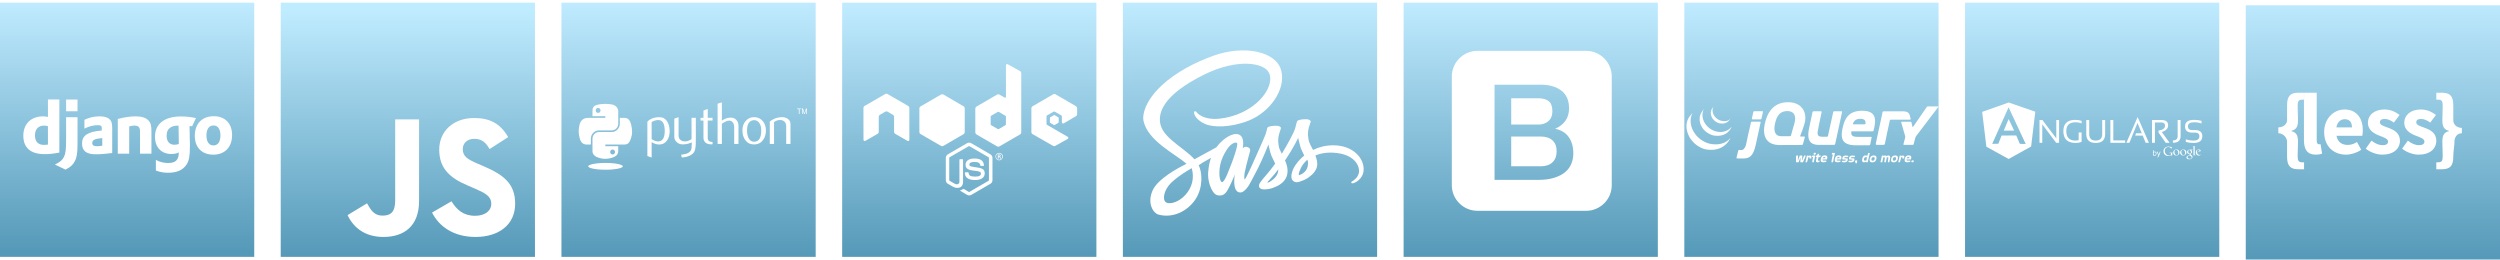
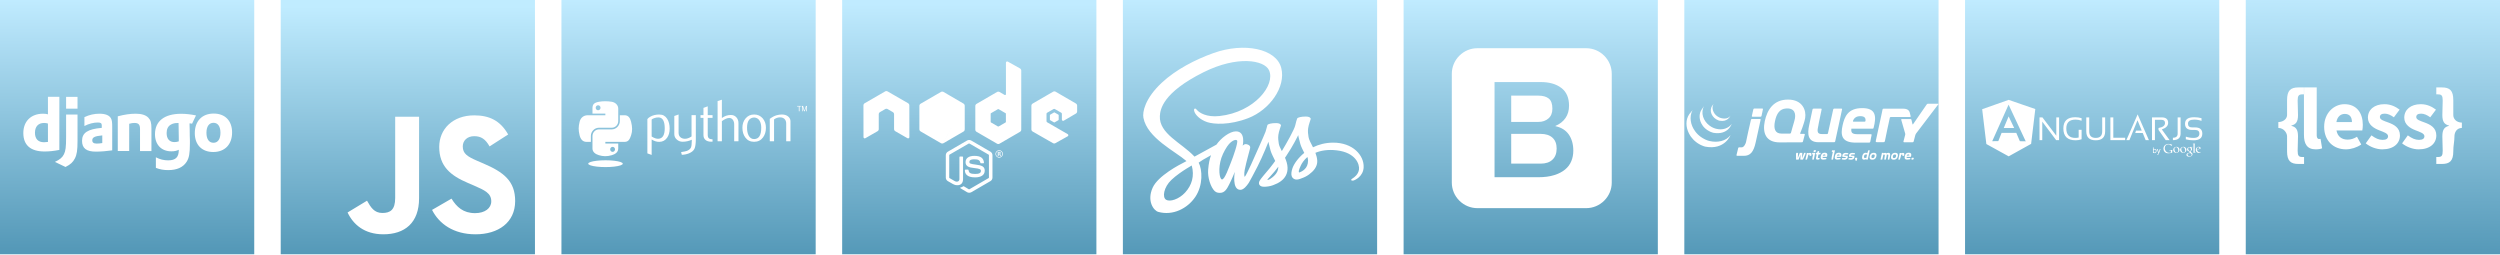
- <svg xmlns="http://www.w3.org/2000/svg" width="944px" height="98px" viewBox="0 0 944 98" version="1.1">
+ <svg xmlns="http://www.w3.org/2000/svg" width="944px" height="96px" viewBox="0 0 944 96" version="1.1">
  <defs>
    <linearGradient x1="50%" y1="2.551%" x2="50%" y2="100%" id="linearGradient-1">
      <stop stop-color="#C0ECFF" offset="0%" />
      <stop stop-color="#5599B8" offset="100%" />
    </linearGradient>
    <linearGradient x1="50%" y1="0%" x2="50%" y2="97.959%" id="linearGradient-2">
      <stop stop-color="#C0EBFF" offset="0%" />
      <stop stop-color="#5599B8" offset="100%" />
    </linearGradient>
    <linearGradient x1="50%" y1="0%" x2="50%" y2="100%" id="linearGradient-3">
      <stop stop-color="#C0EBFF" offset="0%" />
      <stop stop-color="#5599B8" offset="100%" />
    </linearGradient>
    <linearGradient x1="50%" y1="0%" x2="50%" y2="100%" id="linearGradient-4">
      <stop stop-color="#C0EBFF" offset="1.531%" />
      <stop stop-color="#5599B8" offset="100%" />
    </linearGradient>
    <linearGradient x1="50%" y1="-3.127%" x2="50%" y2="100%" id="linearGradient-5">
      <stop stop-color="#C0EBFF" offset="0%" />
      <stop stop-color="#5599B8" offset="100%" />
    </linearGradient>
  </defs>
  <g id="Page-1" stroke="none" stroke-width="1" fill="none" fill-rule="evenodd">
-     <g id="Subtract">
+     <g id="Subtract" transform="translate(0, -1)">
      <g id="javascript" transform="translate(106, 1)" fill="url(#linearGradient-1)">
        <path d="M0,0 L96,0 L96,96 L0,96 L0,0 Z M25.242,80.225 L32.588,75.779 C34.006,78.292 35.295,80.418 38.388,80.418 C41.352,80.418 43.221,79.258 43.221,74.748 L43.221,44.073 L52.243,44.073 L52.243,74.875 C52.243,84.219 46.765,88.472 38.774,88.472 C31.557,88.472 27.368,84.734 25.242,80.224 L25.242,80.225 Z M57.143,79.258 L64.489,75.005 C66.422,78.163 68.935,80.482 73.382,80.482 C77.12,80.482 79.503,78.613 79.503,76.036 C79.503,72.943 77.055,71.847 72.93,70.043 L70.676,69.076 C64.167,66.306 59.849,62.826 59.849,55.479 C59.849,48.713 65.004,43.557 73.06,43.557 C78.795,43.557 82.919,45.555 85.883,50.775 L78.859,55.286 C77.312,52.515 75.637,51.42 73.06,51.42 C70.418,51.42 68.742,53.095 68.742,55.286 C68.742,57.992 70.418,59.088 74.284,60.764 L76.539,61.73 C84.208,65.017 88.525,68.368 88.525,75.907 C88.525,84.027 82.146,88.473 73.575,88.473 C65.198,88.473 59.785,84.478 57.143,79.258 L57.143,79.258 Z" id="Shape" />
      </g>
      <g id="django" transform="translate(0, 1)" fill="url(#linearGradient-2)">
        <path d="M0,0 L96,0 L96,96 L0,96 L0,0 Z M18.102,36.556 L22.413,36.556 L22.413,56.609 C20.201,57.031 18.578,57.199 16.814,57.199 C11.551,57.199 8.808,54.809 8.808,50.223 C8.808,45.806 11.719,42.937 16.226,42.937 C16.926,42.937 17.458,42.993 18.102,43.162 L18.102,36.556 L18.102,36.556 Z M18.102,46.65 C17.598,46.481 17.178,46.425 16.646,46.425 C14.463,46.425 13.203,47.775 13.203,50.138 C13.203,52.445 14.407,53.711 16.618,53.711 C17.094,53.711 17.486,53.683 18.102,53.599 L18.102,46.65 Z M29.271,43.246 L29.271,53.289 C29.271,56.749 29.019,58.409 28.263,59.844 C27.563,61.222 26.64,62.094 24.736,63.051 L20.733,61.138 C22.636,60.237 23.56,59.45 24.148,58.24 C24.764,57.002 24.96,55.567 24.96,51.798 L24.96,43.246 L29.271,43.246 Z M24.96,36.579 L29.271,36.579 L29.271,41.024 L24.96,41.024 L24.96,36.579 L24.96,36.579 Z M31.875,44.231 C33.779,43.33 35.598,42.937 37.586,42.937 C39.798,42.937 41.253,43.527 41.897,44.681 C42.261,45.328 42.373,46.171 42.373,47.972 L42.373,56.777 C40.441,57.059 38.006,57.256 36.214,57.256 C32.603,57.256 30.979,55.989 30.979,53.177 C30.979,50.138 33.135,48.732 38.426,48.281 L38.426,47.325 C38.426,46.537 38.034,46.256 36.942,46.256 C35.346,46.256 33.555,46.706 31.875,47.578 L31.875,44.231 L31.875,44.231 Z M38.622,51.123 C35.766,51.404 34.842,51.854 34.842,52.98 C34.842,53.823 35.374,54.217 36.55,54.217 C37.194,54.217 37.782,54.161 38.622,54.021 L38.622,51.123 Z M44.473,43.921 C47.02,43.246 49.12,42.937 51.247,42.937 C53.459,42.937 55.054,43.443 56.006,44.428 C56.902,45.356 57.182,46.368 57.182,48.535 L57.182,57.031 L52.871,57.031 L52.871,48.703 C52.871,47.044 52.311,46.425 50.772,46.425 C50.184,46.425 49.652,46.481 48.784,46.734 L48.784,57.03 L44.473,57.03 L44.473,43.921 L44.473,43.921 Z M58.858,59.394 C60.37,60.181 61.881,60.547 63.477,60.547 C66.304,60.547 67.508,59.394 67.508,56.637 L67.508,56.552 C66.668,56.974 65.828,57.143 64.709,57.143 C60.929,57.143 58.522,54.639 58.522,50.673 C58.522,45.75 62.077,42.965 68.376,42.965 C70.223,42.965 71.931,43.161 74.003,43.583 L72.526,46.708 C71.379,46.483 72.435,46.678 71.567,46.594 L71.567,47.044 L71.623,48.872 L71.651,51.235 C71.679,51.826 71.679,52.417 71.707,53.007 L71.707,54.189 C71.707,57.903 71.399,59.647 70.475,61.081 C69.131,63.191 66.808,64.232 63.505,64.232 C61.825,64.232 60.37,63.979 58.858,63.388 L58.858,59.394 L58.858,59.394 Z M67.424,46.453 L67.284,46.453 L66.976,46.453 C66.137,46.425 65.157,46.65 64.485,47.072 C63.449,47.663 62.917,48.731 62.917,50.251 C62.917,52.417 63.981,53.655 65.885,53.655 C66.472,53.655 66.948,53.542 67.508,53.373 L67.508,53.064 L67.508,51.883 C67.508,51.376 67.48,50.813 67.48,50.223 L67.453,48.225 L67.424,46.791 L67.424,46.453 L67.424,46.453 Z M80.695,42.88 C85.006,42.88 87.638,45.609 87.638,50.026 C87.638,54.555 84.895,57.396 80.527,57.396 C76.216,57.396 73.557,54.667 73.557,50.279 C73.557,45.721 76.3,42.88 80.695,42.88 Z M80.611,53.908 C82.263,53.908 83.243,52.529 83.243,50.138 C83.243,47.775 82.291,46.368 80.639,46.368 C78.932,46.368 77.952,47.747 77.952,50.138 C77.952,52.529 78.932,53.908 80.611,53.908 L80.611,53.908 Z" id="Rectangle" />
      </g>
      <g id="python" transform="translate(212, 1)" fill="url(#linearGradient-3)">
        <path d="M0,0 L96,0 L96,96 L0,96 L0,0 Z M39.002,48.48 C39.002,45.791 38.248,44.411 36.741,44.336 C36.141,44.307 35.556,44.404 34.986,44.629 C34.531,44.794 34.225,44.958 34.064,45.124 L34.064,51.541 C35.028,52.157 35.885,52.443 36.631,52.398 C38.211,52.292 39.002,50.987 39.002,48.48 Z M40.862,48.592 C40.862,49.958 40.547,51.091 39.913,51.993 C39.207,53.013 38.229,53.539 36.978,53.567 C36.035,53.598 35.064,53.298 34.064,52.668 L34.064,58.5 L32.447,57.913 L32.447,44.967 C32.713,44.636 33.054,44.352 33.468,44.111 C34.43,43.54 35.6,43.247 36.976,43.232 L36.999,43.256 C38.257,43.24 39.227,43.765 39.908,44.83 C40.543,45.808 40.862,47.06 40.862,48.592 Z M50.744,52.419 C50.744,54.251 50.564,55.52 50.203,56.225 C49.84,56.931 49.15,57.494 48.131,57.913 C47.305,58.245 46.412,58.425 45.453,58.455 L45.186,57.419 C46.16,57.284 46.847,57.149 47.245,57.014 C48.029,56.744 48.567,56.33 48.862,55.776 C49.099,55.324 49.216,54.462 49.216,53.186 L49.216,52.758 C48.11,53.269 46.951,53.522 45.739,53.522 C44.943,53.522 44.241,53.269 43.636,52.758 C42.956,52.202 42.617,51.496 42.617,50.641 L42.617,43.796 L44.234,43.232 L44.234,50.123 C44.234,50.859 44.467,51.426 44.934,51.824 C45.401,52.221 46.006,52.412 46.748,52.398 C47.489,52.382 48.283,52.09 49.127,51.52 L49.127,43.481 L50.744,43.481 L50.744,52.419 Z M57.057,53.478 C56.864,53.494 56.687,53.501 56.524,53.501 C55.61,53.501 54.897,53.28 54.387,52.835 C53.879,52.391 53.625,51.777 53.625,50.994 L53.625,44.516 L52.517,44.516 L52.517,43.481 L53.625,43.481 L53.625,40.733 L55.24,40.148 L55.24,43.481 L57.057,43.481 L57.057,44.516 L55.24,44.516 L55.24,50.949 C55.24,51.566 55.403,52.004 55.728,52.259 C56.008,52.47 56.452,52.59 57.057,52.621 L57.057,53.478 Z M66.848,53.343 L65.231,53.343 L65.231,46.994 C65.231,46.348 65.082,45.791 64.787,45.327 C64.445,44.802 63.971,44.539 63.362,44.539 C62.621,44.539 61.694,44.937 60.581,45.732 L60.581,53.343 L58.964,53.343 L58.964,38.167 L60.581,37.648 L60.581,44.561 C61.615,43.796 62.743,43.412 63.969,43.412 C64.826,43.412 65.519,43.706 66.05,44.291 C66.582,44.875 66.848,45.604 66.848,46.475 L66.848,53.343 Z M75.443,48.221 C75.443,47.188 75.25,46.335 74.866,45.66 C74.409,44.838 73.7,44.404 72.741,44.359 C70.968,44.463 70.084,45.755 70.084,48.232 C70.084,49.367 70.268,50.316 70.639,51.077 C71.113,52.047 71.825,52.526 72.773,52.509 C74.553,52.495 75.443,51.066 75.443,48.221 Z M77.214,48.232 C77.214,49.702 76.844,50.926 76.106,51.903 C75.294,52.997 74.172,53.546 72.741,53.546 C71.322,53.546 70.216,52.997 69.419,51.903 C68.695,50.926 68.334,49.702 68.334,48.232 C68.334,46.85 68.725,45.687 69.507,44.74 C70.333,43.736 71.42,43.232 72.762,43.232 C74.105,43.232 75.199,43.736 76.041,44.74 C76.823,45.687 77.214,46.85 77.214,48.232 Z M86.484,53.343 L84.867,53.343 L84.867,46.634 C84.867,45.898 84.65,45.324 84.215,44.91 C83.779,44.498 83.199,44.298 82.475,44.314 C81.708,44.328 80.977,44.584 80.283,45.079 L80.283,53.343 L78.666,53.343 L78.666,44.875 C79.597,44.186 80.453,43.736 81.235,43.526 C81.973,43.33 82.624,43.232 83.185,43.232 C83.569,43.232 83.93,43.27 84.269,43.346 C84.905,43.495 85.421,43.772 85.819,44.179 C86.263,44.629 86.484,45.169 86.484,45.8 L86.484,53.343 Z M16.476,38.227 C15.644,38.231 14.849,38.303 14.15,38.429 C12.091,38.799 11.717,39.574 11.717,41.003 L11.717,42.889 L16.584,42.889 L16.584,43.518 L11.717,43.518 L9.89,43.518 C8.476,43.518 7.237,44.383 6.85,46.028 C6.403,47.914 6.383,49.09 6.85,51.059 C7.196,52.525 8.022,53.569 9.437,53.569 L11.11,53.569 L11.11,51.307 C11.11,49.673 12.5,48.232 14.15,48.232 L19.011,48.232 C20.364,48.232 21.445,47.099 21.445,45.716 L21.445,41.003 C21.445,39.661 20.332,38.653 19.011,38.429 C18.175,38.288 17.308,38.223 16.476,38.227 Z M13.844,39.745 C14.347,39.745 14.757,40.169 14.757,40.691 C14.757,41.211 14.347,41.631 13.844,41.631 C13.339,41.631 12.931,41.211 12.931,40.691 C12.931,40.169 13.339,39.745 13.844,39.745 Z M22.052,43.518 L22.052,45.716 C22.052,47.421 20.631,48.855 19.011,48.855 L14.15,48.855 C12.819,48.855 11.717,50.014 11.717,51.371 L11.717,56.084 C11.717,57.426 12.864,58.215 14.15,58.6 C15.691,59.061 17.168,59.144 19.011,58.6 C20.237,58.239 21.445,57.513 21.445,56.084 L21.445,54.198 L16.584,54.198 L16.584,53.569 L21.445,53.569 L23.878,53.569 C25.293,53.569 25.82,52.565 26.312,51.059 C26.82,49.508 26.798,48.017 26.312,46.028 C25.962,44.596 25.294,43.518 23.878,43.518 L22.052,43.518 Z M19.318,55.456 C19.822,55.456 20.231,55.876 20.231,56.396 C20.231,56.918 19.822,57.342 19.318,57.342 C18.815,57.342 18.404,56.918 18.404,56.396 C18.404,55.876 18.815,55.456 19.318,55.456 Z M89.633,42.014 L89.917,42.014 L89.917,40.206 L90.589,40.206 L90.589,39.99 L88.962,39.99 L88.962,40.206 L89.633,40.206 L89.633,42.014 Z M90.84,42.014 L91.082,42.014 L91.082,40.362 L91.608,42.014 L91.878,42.014 L92.425,40.368 L92.425,42.014 L92.69,42.014 L92.69,39.99 L92.34,39.99 L91.741,41.724 L91.231,39.99 L90.84,39.99 L90.84,42.014 Z M23.161,61.804 C23.161,62.264 21.918,62.689 19.9,62.918 C17.882,63.148 15.396,63.148 13.378,62.918 C11.36,62.689 10.117,62.264 10.117,61.804 C10.117,61.345 11.36,60.92 13.378,60.69 C15.396,60.461 17.882,60.461 19.9,60.69 C21.918,60.92 23.161,61.345 23.161,61.804 L23.161,61.804 Z" id="Rectangle" />
      </g>
      <g id="node.js" transform="translate(318, 1)" fill="url(#linearGradient-4)">
        <path d="M0,0 L96,0 L96,96 L0,96 L0,0 Z M60.693,58.121 C60.693,58.89 60.055,59.531 59.289,59.531 C58.523,59.531 57.884,58.908 57.884,58.121 C57.884,57.316 58.541,56.712 59.289,56.712 C60.055,56.712 60.693,57.334 60.693,58.121 Z M58.103,58.121 C58.103,58.78 58.632,59.311 59.271,59.311 C59.927,59.311 60.456,58.762 60.456,58.121 C60.456,57.462 59.927,56.95 59.271,56.95 C58.65,56.95 58.103,57.462 58.103,58.121 L58.103,58.121 Z M58.76,57.334 L59.307,57.334 C59.489,57.334 59.854,57.334 59.854,57.755 C59.854,58.048 59.672,58.103 59.562,58.14 C59.781,58.158 59.8,58.304 59.818,58.506 C59.836,58.634 59.854,58.853 59.891,58.927 L59.562,58.927 C59.562,58.853 59.508,58.451 59.508,58.432 C59.489,58.341 59.453,58.304 59.344,58.304 L59.07,58.304 L59.07,58.945 L58.76,58.945 L58.76,57.334 L58.76,57.334 Z M59.052,58.03 L59.289,58.03 C59.489,58.03 59.526,57.883 59.526,57.81 C59.526,57.591 59.38,57.591 59.289,57.591 L59.033,57.591 L59.033,58.03 L59.052,58.03 Z M47.944,72.782 C47.67,72.782 47.415,72.708 47.178,72.58 L44.752,71.134 C44.387,70.933 44.57,70.86 44.679,70.823 C45.172,70.659 45.263,70.622 45.774,70.329 C45.828,70.293 45.901,70.311 45.956,70.347 L47.816,71.464 C47.889,71.501 47.98,71.501 48.035,71.464 L55.313,67.236 C55.386,67.199 55.422,67.126 55.422,67.035 L55.422,58.597 C55.422,58.506 55.386,58.432 55.313,58.396 L48.035,54.186 C47.962,54.15 47.871,54.15 47.816,54.186 L40.539,58.396 C40.466,58.432 40.429,58.524 40.429,58.597 L40.429,67.035 C40.429,67.108 40.466,67.199 40.539,67.236 L42.527,68.389 C43.603,68.938 44.278,68.298 44.278,67.657 L44.278,59.329 C44.278,59.219 44.369,59.11 44.497,59.11 L45.427,59.11 C45.536,59.11 45.646,59.201 45.646,59.329 L45.646,67.657 C45.646,69.103 44.862,69.945 43.494,69.945 C43.074,69.945 42.746,69.945 41.816,69.487 L39.9,68.389 C39.426,68.115 39.134,67.602 39.134,67.053 L39.134,58.615 C39.134,58.066 39.426,57.554 39.9,57.279 L47.178,53.052 C47.634,52.795 48.254,52.795 48.71,53.052 L55.988,57.279 C56.462,57.554 56.754,58.066 56.754,58.615 L56.754,67.053 C56.754,67.602 56.462,68.115 55.988,68.389 L48.71,72.617 C48.473,72.727 48.199,72.782 47.944,72.782 Z M50.187,66.98 C46.996,66.98 46.339,65.516 46.339,64.271 C46.339,64.161 46.43,64.051 46.558,64.051 L47.506,64.051 C47.616,64.051 47.707,64.125 47.707,64.234 C47.853,65.204 48.272,65.68 50.206,65.68 C51.738,65.68 52.394,65.333 52.394,64.509 C52.394,64.033 52.212,63.685 49.823,63.447 C47.835,63.246 46.594,62.807 46.594,61.214 C46.594,59.732 47.835,58.853 49.914,58.853 C52.248,58.853 53.398,59.659 53.543,61.416 C53.543,61.471 53.525,61.526 53.489,61.581 C53.452,61.617 53.398,61.654 53.343,61.654 L52.394,61.654 C52.303,61.654 52.212,61.581 52.194,61.489 C51.975,60.482 51.409,60.153 49.914,60.153 C48.236,60.153 48.035,60.739 48.035,61.178 C48.035,61.709 48.272,61.873 50.534,62.166 C52.777,62.459 53.835,62.88 53.835,64.454 C53.817,66.065 52.504,66.98 50.187,66.98 Z M25.364,39.782 C25.364,39.453 25.181,39.142 24.89,38.977 L17.156,34.511 C17.028,34.438 16.883,34.401 16.737,34.383 L16.664,34.383 C16.518,34.383 16.372,34.438 16.244,34.511 L8.511,38.977 C8.219,39.142 8.036,39.453 8.036,39.782 L8.055,51.789 C8.055,51.953 8.146,52.118 8.292,52.191 C8.438,52.283 8.62,52.283 8.748,52.191 L13.344,49.556 C13.636,49.391 13.818,49.08 13.818,48.75 L13.818,43.132 C13.818,42.802 14.001,42.491 14.293,42.326 L16.244,41.191 C16.39,41.1 16.554,41.063 16.718,41.063 C16.883,41.063 17.047,41.1 17.174,41.191 L19.126,42.326 C19.418,42.491 19.6,42.802 19.6,43.132 L19.6,48.75 C19.6,49.08 19.783,49.391 20.074,49.556 L24.671,52.191 C24.817,52.283 24.999,52.283 25.145,52.191 C25.291,52.118 25.382,51.953 25.382,51.789 L25.364,39.782 Z M62.535,23.255 C62.39,23.182 62.207,23.182 62.079,23.255 C61.934,23.346 61.842,23.493 61.842,23.658 L61.842,35.554 C61.842,35.664 61.788,35.774 61.678,35.847 C61.569,35.902 61.459,35.902 61.35,35.847 L59.417,34.731 C59.125,34.566 58.778,34.566 58.486,34.731 L50.753,39.215 C50.461,39.379 50.279,39.691 50.279,40.02 L50.279,48.97 C50.279,49.299 50.461,49.611 50.753,49.775 L58.486,54.259 C58.778,54.424 59.125,54.424 59.417,54.259 L67.15,49.775 C67.442,49.611 67.624,49.299 67.624,48.97 L67.624,26.659 C67.624,26.311 67.442,26 67.15,25.836 L62.535,23.255 Z M29.383,49.417 L29.376,49.428 C29.231,49.263 29.158,49.062 29.158,48.842 L29.158,39.965 C29.158,39.636 29.34,39.325 29.632,39.16 L37.311,34.712 C37.527,34.586 37.76,34.549 37.995,34.618 L38.004,34.603 C38.077,34.621 38.168,34.657 38.241,34.694 L45.865,39.142 C45.974,39.196 46.047,39.27 46.102,39.343 L46.088,39.367 C46.213,39.531 46.284,39.748 46.284,39.965 L46.284,48.842 C46.284,49.171 46.157,49.483 45.865,49.647 L38.222,54.095 C38.168,54.131 38.095,54.15 38.04,54.168 L42.435,46.078 L38.04,54.15 C37.803,54.241 37.548,54.205 37.311,54.076 L29.632,49.629 C29.543,49.576 29.455,49.505 29.383,49.417 Z M37.785,54.218 C37.785,54.218 37.785,54.218 37.785,54.218 C37.785,54.218 37.785,54.218 37.785,54.218 Z M61.824,46.023 C61.824,46.115 61.788,46.188 61.715,46.225 L59.07,47.762 C58.997,47.799 58.906,47.799 58.833,47.762 L56.188,46.225 C56.115,46.188 56.079,46.097 56.079,46.023 L56.079,42.948 C56.079,42.857 56.115,42.784 56.188,42.747 L58.833,41.21 C58.906,41.173 58.997,41.173 59.07,41.21 L61.715,42.747 C61.788,42.784 61.824,42.875 61.824,42.948 L61.824,46.023 Z M88.271,42.875 C88.563,42.711 88.727,42.399 88.727,42.07 L88.727,39.892 C88.727,39.563 88.545,39.251 88.271,39.087 L80.592,34.621 C80.3,34.456 79.954,34.456 79.662,34.621 L71.929,39.105 C71.637,39.27 71.454,39.581 71.454,39.91 L71.454,48.86 C71.454,49.19 71.637,49.501 71.929,49.666 L79.607,54.058 C79.899,54.223 80.246,54.223 80.519,54.058 L85.17,51.459 C85.316,51.386 85.407,51.221 85.407,51.057 C85.407,50.892 85.316,50.727 85.17,50.654 L77.4,46.17 C77.255,46.078 77.163,45.932 77.163,45.767 L77.163,42.967 C77.163,42.802 77.255,42.637 77.4,42.564 L79.826,41.173 C79.972,41.082 80.155,41.082 80.3,41.173 L82.726,42.564 C82.872,42.656 82.963,42.802 82.963,42.967 L82.963,45.163 C82.963,45.328 83.055,45.493 83.201,45.566 C83.346,45.657 83.529,45.657 83.675,45.566 L88.271,42.875 Z M80.009,42.454 C80.063,42.418 80.136,42.418 80.191,42.454 L81.668,43.315 C81.723,43.351 81.76,43.406 81.76,43.479 L81.76,45.2 C81.76,45.273 81.723,45.328 81.668,45.364 L80.191,46.225 C80.136,46.261 80.063,46.261 80.009,46.225 L78.531,45.364 C78.477,45.328 78.44,45.273 78.44,45.2 L78.44,43.479 C78.44,43.406 78.477,43.351 78.531,43.315 L80.009,42.454 Z" id="background" />
      </g>
      <g id="sass" transform="translate(424, 1)" fill="url(#linearGradient-3)">
        <path d="M0,0 L96,0 L96,96 L0,96 L0,0 Z M71.789,55.618 C71.008,54.073 70.228,52.723 70.098,51.715 C69.952,50.545 69.773,49.829 69.952,48.431 C70.13,47.032 70.943,45.049 70.943,44.886 C70.927,44.74 70.765,44.024 69.09,44.008 C67.415,43.992 65.968,44.333 65.805,44.772 C65.642,45.211 65.317,46.219 65.106,47.26 C64.813,48.788 61.756,54.203 60.016,57.049 C59.447,55.943 58.959,54.967 58.862,54.187 C58.715,53.016 58.537,52.301 58.715,50.902 C58.894,49.504 59.707,47.52 59.707,47.358 C59.691,47.211 59.528,46.496 57.854,46.48 C56.179,46.463 54.732,46.805 54.569,47.244 C54.406,47.683 54.227,48.723 53.87,49.732 C53.528,50.74 49.463,59.78 48.406,62.138 C47.87,63.341 47.398,64.3 47.056,64.951 C46.715,65.618 46.552,65.926 46.552,65.926 C46.325,66.349 46.081,66.739 45.967,66.739 C45.886,66.739 45.723,65.65 46,64.154 C46.601,61.016 48.065,56.122 48.048,55.943 C48.048,55.862 48.325,55 47.105,54.561 C45.918,54.122 45.495,54.853 45.398,54.853 C45.3,54.853 45.219,55.114 45.219,55.114 C45.219,55.114 46.536,49.601 42.699,49.601 C40.292,49.601 36.975,52.219 35.333,54.61 C34.292,55.179 32.08,56.382 29.739,57.666 C28.845,58.154 27.918,58.675 27.04,59.146 L26.861,58.951 C22.21,53.992 13.608,50.48 13.966,43.813 C14.096,41.39 14.942,35 30.487,27.26 C43.219,20.919 53.414,22.659 55.187,26.529 C57.707,32.057 49.739,42.333 36.503,43.813 C31.462,44.382 28.812,42.431 28.145,41.699 C27.446,40.935 27.349,40.902 27.088,41.049 C26.666,41.276 26.926,41.959 27.088,42.366 C27.479,43.39 29.105,45.211 31.869,46.122 C34.292,46.919 40.211,47.358 47.365,44.593 C55.382,41.488 61.642,32.87 59.805,25.667 C57.935,18.334 45.772,15.927 34.276,20.008 C27.43,22.447 20.015,26.252 14.681,31.244 C8.34,37.163 7.332,42.333 7.754,44.48 C9.234,52.138 19.787,57.13 24.015,60.821 C23.804,60.935 23.609,61.048 23.43,61.146 C21.316,62.187 13.267,66.398 11.25,70.853 C8.974,75.894 11.608,79.52 13.364,80.008 C18.795,81.52 24.357,78.804 27.365,74.333 C30.357,69.861 29.999,64.057 28.617,61.406 L30.227,60.333 C31.3,59.699 32.357,59.114 33.284,58.609 C32.763,60.024 32.389,61.699 32.194,64.138 C31.967,67 33.137,70.707 34.682,72.17 C35.365,72.804 36.178,72.821 36.682,72.821 C38.471,72.821 39.284,71.341 40.178,69.569 C41.284,67.406 42.26,64.902 42.26,64.902 C42.26,64.902 41.04,71.682 44.373,71.682 C45.593,71.682 46.813,70.105 47.365,69.292 C47.593,68.951 47.658,68.837 47.658,68.837 C48.146,67.959 49.235,66.024 50.861,62.821 C52.959,58.691 54.975,53.52 54.975,53.52 C54.975,53.52 55.171,54.788 55.772,56.87 C56.13,58.105 56.91,59.455 57.512,60.772 C57.024,61.455 56.732,61.845 56.732,61.845 C56.358,62.382 55.919,62.935 55.463,63.487 C53.805,65.471 51.821,67.731 51.561,68.382 C51.252,69.146 51.317,69.715 51.918,70.17 C52.357,70.495 53.138,70.561 53.967,70.495 C55.463,70.398 56.504,70.024 57.024,69.796 C57.837,69.504 58.764,69.065 59.659,68.414 C61.285,67.211 62.276,65.504 62.179,63.227 C62.13,61.975 61.724,60.74 61.22,59.569 C61.366,59.357 61.512,59.146 61.659,58.918 C64.228,55.162 66.212,51.032 66.212,51.032 C66.212,51.032 66.407,52.301 67.008,54.382 C67.317,55.439 67.935,56.593 68.488,57.731 C66.081,59.699 64.569,61.975 64.049,63.471 C63.09,66.235 63.838,67.487 65.252,67.78 C65.886,67.91 66.797,67.617 67.48,67.325 C68.325,67.048 69.35,66.577 70.293,65.878 C71.919,64.674 73.48,63 73.399,60.74 C73.35,59.699 73.074,58.675 72.7,57.699 C74.748,56.853 77.399,56.366 80.765,56.772 C88.001,57.618 89.432,62.138 89.155,64.024 C88.879,65.91 87.367,66.951 86.863,67.276 C86.359,67.585 86.196,67.699 86.245,67.926 C86.31,68.268 86.537,68.252 86.976,68.187 C87.578,68.089 90.781,66.642 90.912,63.162 C91.107,58.691 86.863,53.813 79.334,53.862 C76.423,53.878 73.903,54.577 71.789,55.618 Z M23.527,72.674 C21.137,75.292 17.771,76.284 16.34,75.439 C14.795,74.544 15.397,70.691 18.34,67.91 C20.129,66.219 22.454,64.658 23.983,63.699 C24.324,63.487 24.844,63.179 25.462,62.805 C25.56,62.74 25.625,62.707 25.625,62.707 C25.739,62.642 25.869,62.561 25.999,62.479 C27.088,66.447 26.048,69.926 23.527,72.674 L23.527,72.674 Z M41.008,60.788 C40.178,62.821 38.422,68.04 37.365,67.748 C36.455,67.504 35.902,63.553 37.186,59.65 C37.837,57.683 39.219,55.341 40.032,54.431 C41.349,52.967 42.78,52.479 43.138,53.081 C43.56,53.862 41.528,59.52 41.008,60.788 L41.008,60.788 Z M55.431,67.683 C55.073,67.861 54.748,67.991 54.601,67.894 C54.488,67.829 54.748,67.585 54.748,67.585 C54.748,67.585 56.553,65.65 57.268,64.756 C57.675,64.235 58.163,63.634 58.683,62.951 L58.683,63.146 C58.683,65.487 56.439,67.048 55.431,67.683 L55.431,67.683 Z M66.553,65.146 C66.293,64.951 66.325,64.349 67.203,62.463 C67.545,61.715 68.325,60.463 69.675,59.276 C69.838,59.764 69.935,60.235 69.919,60.674 C69.903,63.601 67.821,64.691 66.553,65.146 L66.553,65.146 Z" id="background" />
      </g>
      <g id="botstrap" transform="translate(530, 1)" fill="url(#linearGradient-3)">
        <path d="M0,0 L96,0 L96,96 L0,96 L0,0 Z M68.933,18.204 C71.5,18.204 73.926,19.21 75.758,21.042 C77.59,22.874 78.596,25.3 78.596,27.867 L78.596,68.933 C78.596,71.5 77.59,73.926 75.758,75.758 C73.926,77.59 71.5,78.596 68.933,78.596 L27.867,78.596 C25.3,78.596 22.874,77.59 21.042,75.758 C19.21,73.926 18.204,71.5 18.204,68.933 L18.204,27.867 C18.204,25.3 19.21,22.874 21.042,21.042 C22.874,19.21 25.3,18.204 27.867,18.204 L68.933,18.204 Z M34.339,30.987 L51.802,30.987 C55.023,30.987 57.61,31.722 59.552,33.201 C61.495,34.681 62.471,36.905 62.471,39.895 C62.471,41.707 62.028,43.257 61.143,44.545 C60.257,45.833 58.989,46.84 57.338,47.544 L57.338,47.645 C59.552,48.118 61.233,49.165 62.371,50.785 C63.508,52.416 64.082,54.449 64.082,56.905 C64.082,58.314 63.83,59.633 63.327,60.851 C62.824,62.079 62.039,63.136 60.962,64.021 C59.885,64.907 58.516,65.612 56.835,66.135 C55.154,66.659 53.161,66.92 50.846,66.92 L34.339,66.92 L34.339,30.987 Z M40.63,46.035 L50.896,46.035 C52.406,46.035 53.664,45.612 54.671,44.746 C55.677,43.881 56.181,42.653 56.181,41.042 C56.181,39.23 55.728,37.952 54.822,37.217 C53.916,36.483 52.607,36.11 50.896,36.11 L40.63,36.11 L40.63,46.035 L40.63,46.035 L40.63,46.035 Z M40.63,61.787 L51.752,61.787 C53.664,61.787 55.154,61.294 56.201,60.297 C57.258,59.311 57.791,57.902 57.791,56.09 C57.791,54.308 57.268,52.95 56.201,51.983 C55.134,51.017 53.664,50.554 51.752,50.554 L40.63,50.554 L40.63,61.787 L40.63,61.787 Z" id="Rectangle-5" />
      </g>
      <g id="jquery" transform="translate(635, 0)" fill="url(#linearGradient-3)">
        <g id="JQuery_logo-01" transform="translate(0.8, 0.6)">
          <path d="M59.573,41.417 L56.776,41.417 C56.612,41.417 56.467,41.543 56.43,41.687 L55.431,46.219 L54.432,50.751 C54.396,50.895 54.25,51.021 54.087,51.021 L52.415,51.021 L52.125,51.021 C50.162,51.021 50.399,49.69 50.798,47.856 C50.798,47.838 50.798,47.82 50.816,47.802 L50.853,47.568 L50.853,47.532 L50.944,47.064 L51.035,46.561 C51.071,46.417 51.107,46.183 51.144,46.039 L51.598,43.863 L52.052,41.687 C52.088,41.543 51.979,41.417 51.834,41.417 L48.963,41.417 C48.8,41.417 48.655,41.543 48.618,41.687 L48,44.582 L47.383,47.478 L47.328,47.748 C46.62,50.949 46.801,54.006 50.653,54.096 L50.762,54.096 L56.812,54.096 C56.975,54.096 57.121,53.97 57.157,53.826 L58.465,47.748 L59.773,41.669 C59.828,41.543 59.719,41.417 59.573,41.417 Z M29.687,41.381 L26.617,41.381 C26.453,41.381 26.308,41.507 26.272,41.651 L25.981,42.928 L25.69,44.205 C25.654,44.349 25.763,44.474 25.908,44.474 L28.997,44.474 C29.16,44.474 29.306,44.349 29.342,44.205 L29.615,42.928 L29.887,41.651 C29.942,41.507 29.851,41.381 29.687,41.381 Z M28.797,45.338 L25.708,45.338 C25.545,45.338 25.4,45.464 25.363,45.607 L24.927,47.514 L24.491,49.42 C24.455,49.564 24.4,49.816 24.364,49.96 L23.946,51.902 L23.546,53.826 C23.51,53.97 23.456,54.222 23.401,54.366 C23.401,54.366 22.82,56.056 21.857,56.038 L21.73,56.038 C21.257,56.038 20.894,56.02 20.894,56.02 C20.73,56.02 20.585,56.146 20.549,56.29 L20.222,57.621 L19.895,58.952 C19.858,59.096 19.949,59.222 20.113,59.222 C20.658,59.222 21.893,59.24 22.638,59.24 C25.054,59.24 26.344,57.909 27.162,54.096 L28.125,49.708 L29.015,45.589 C29.051,45.446 28.96,45.338 28.797,45.338 Z M85.663,44.295 L85.535,43.773 L85.408,43.233 L85.336,42.964 C85.081,41.993 84.355,41.435 82.756,41.435 L80.267,41.435 L77.978,41.435 L77.778,41.435 L75.398,41.435 C75.234,41.435 75.089,41.561 75.053,41.705 L74.944,42.244 L74.816,42.874 L74.78,43.054 L73.617,48.431 L72.509,53.539 C72.473,53.682 72.473,53.88 72.491,53.952 C72.509,54.024 72.8,54.096 72.963,54.096 L75.289,54.096 C75.452,54.096 75.634,54.06 75.725,54.042 C75.816,54.006 75.943,53.7 75.961,53.557 L76.379,51.524 L76.797,49.492 L76.851,49.222 L77.36,46.902 L77.796,44.852 C77.832,44.708 77.978,44.582 78.141,44.582 L85.463,44.582 C85.59,44.564 85.699,44.456 85.663,44.295 Z M95.092,39.565 L94.529,39.565 L92.185,39.565 C92.021,39.565 91.84,39.673 91.749,39.798 L86.571,47.316 C86.48,47.442 86.389,47.424 86.353,47.28 L85.971,45.625 C85.935,45.482 85.79,45.356 85.626,45.356 L82.302,45.356 C82.138,45.356 82.047,45.482 82.102,45.625 L83.591,50.805 C83.628,50.949 83.646,51.201 83.591,51.344 L82.937,53.844 C82.901,53.988 82.992,54.114 83.155,54.114 L86.444,54.114 C86.607,54.114 86.753,53.988 86.789,53.844 L87.443,51.344 C87.479,51.201 87.588,50.967 87.679,50.859 L96.091,39.798 C96.182,39.673 96.127,39.583 95.982,39.583 L95.092,39.565 Z M68.621,46.057 C68.603,46.219 68.439,46.345 68.294,46.345 L64.079,46.345 C63.934,46.345 63.861,46.255 63.879,46.129 C63.879,46.129 63.879,46.129 63.879,46.111 L63.879,46.093 C63.879,46.093 63.879,46.057 63.897,46.021 C64.297,44.96 65.115,44.259 66.659,44.259 C68.403,44.259 68.73,45.104 68.621,46.057 Z M67.386,41.219 C61.972,41.219 60.682,44.474 59.955,47.766 C59.228,51.111 59.301,54.258 64.915,54.258 L65.115,54.258 L65.169,54.258 L65.333,54.258 L65.387,54.258 L65.533,54.258 L65.605,54.258 L65.769,54.258 L65.805,54.258 L66.477,54.258 L66.495,54.258 C67.985,54.258 69.457,54.24 70.056,54.24 C70.202,54.24 70.365,54.114 70.402,53.97 L70.62,52.873 L70.656,52.657 L70.928,51.344 C70.965,51.201 70.856,51.075 70.71,51.075 L65.66,51.075 C63.661,51.075 63.062,50.553 63.28,48.989 L71.346,48.989 C71.473,48.989 71.601,48.899 71.637,48.791 C71.637,48.773 71.655,48.737 71.655,48.719 C72.854,44.241 72.509,41.219 67.386,41.219 Z M41.751,46.039 L41.678,46.309 L41.06,48.431 L40.461,50.571 C40.424,50.715 40.261,50.841 40.097,50.841 L36.882,50.841 C34.429,50.841 33.848,48.953 34.429,46.165 C35.029,43.305 36.191,41.543 38.589,41.363 C41.896,41.111 42.55,43.395 41.751,46.039 Z M43.967,50.679 C43.967,50.679 45.493,47.028 45.838,44.924 C46.293,42.1 44.876,38 39.353,38 C33.866,38 31.486,41.903 30.577,46.165 C29.669,50.445 30.868,54.204 36.318,54.168 L40.624,54.15 L44.639,54.132 C44.803,54.132 44.948,54.006 44.985,53.862 L45.693,51.219 C45.729,51.075 45.639,50.949 45.475,50.949 L44.803,50.949 L44.131,50.949 C44.004,50.949 43.931,50.859 43.931,50.751 C43.949,50.715 43.949,50.697 43.967,50.679 Z M2.09,43.485 C0.582,45.643 0.764,48.449 1.927,50.733 C1.963,50.787 1.981,50.841 2.017,50.895 C2.036,50.931 2.054,50.967 2.072,51.003 C2.09,51.021 2.09,51.039 2.108,51.057 C2.126,51.093 2.145,51.129 2.163,51.165 C2.199,51.219 2.235,51.291 2.272,51.344 C2.29,51.38 2.308,51.416 2.326,51.452 C2.363,51.524 2.417,51.578 2.453,51.65 C2.472,51.686 2.49,51.704 2.508,51.74 C2.562,51.83 2.635,51.92 2.69,52.01 C2.708,52.028 2.708,52.046 2.726,52.046 C2.78,52.118 2.835,52.19 2.889,52.262 C2.908,52.28 2.926,52.316 2.962,52.334 C3.017,52.406 3.071,52.46 3.126,52.531 C3.144,52.549 3.162,52.585 3.18,52.603 C3.253,52.693 3.325,52.765 3.398,52.855 C3.398,52.855 3.398,52.855 3.398,52.873 C3.471,52.945 3.544,53.035 3.616,53.107 C3.634,53.125 3.671,53.161 3.689,53.179 C3.743,53.233 3.798,53.287 3.871,53.359 C3.889,53.377 3.925,53.413 3.943,53.431 C4.016,53.503 4.107,53.575 4.179,53.647 C4.198,53.664 4.216,53.664 4.216,53.682 C4.288,53.736 4.361,53.808 4.434,53.862 C4.47,53.88 4.488,53.916 4.525,53.934 C4.579,53.988 4.652,54.024 4.706,54.078 C4.743,54.096 4.779,54.132 4.797,54.15 C4.87,54.204 4.942,54.24 4.997,54.294 C5.015,54.312 5.051,54.33 5.07,54.348 L5.088,54.366 C5.16,54.402 5.215,54.456 5.288,54.492 C5.324,54.51 5.342,54.528 5.378,54.546 C5.487,54.618 5.578,54.672 5.687,54.744 C5.724,54.762 5.742,54.78 5.778,54.798 C5.851,54.833 5.942,54.887 6.014,54.923 C6.051,54.941 6.105,54.959 6.142,54.995 C6.196,55.031 6.251,55.049 6.305,55.085 C6.323,55.085 6.323,55.103 6.341,55.103 C6.36,55.121 6.396,55.121 6.414,55.139 C6.505,55.175 6.596,55.229 6.687,55.265 C6.705,55.265 6.723,55.283 6.741,55.283 C6.85,55.319 6.941,55.373 7.05,55.409 C7.068,55.427 7.104,55.427 7.123,55.445 C7.213,55.481 7.322,55.517 7.413,55.553 C7.431,55.553 7.431,55.553 7.45,55.571 C7.559,55.607 7.668,55.643 7.777,55.679 C7.795,55.679 7.831,55.697 7.849,55.697 C7.958,55.733 8.067,55.769 8.195,55.787 C15.516,57.118 17.642,51.434 17.642,51.434 C15.898,53.718 12.736,54.33 9.721,53.647 C9.612,53.629 9.503,53.593 9.394,53.557 C9.357,53.557 9.339,53.539 9.303,53.539 C9.194,53.503 9.085,53.467 8.976,53.431 C8.958,53.431 8.939,53.413 8.939,53.413 C8.849,53.377 8.758,53.341 8.649,53.305 C8.631,53.287 8.612,53.287 8.576,53.269 C8.467,53.233 8.376,53.179 8.267,53.143 C8.249,53.143 8.231,53.125 8.213,53.125 C8.122,53.089 8.031,53.053 7.958,52.999 C7.94,52.981 7.904,52.981 7.886,52.963 C7.813,52.927 7.758,52.891 7.686,52.855 C7.649,52.837 7.595,52.801 7.559,52.783 C7.486,52.747 7.395,52.693 7.322,52.657 C7.304,52.639 7.268,52.621 7.25,52.621 C7.141,52.567 7.032,52.496 6.941,52.424 C6.905,52.406 6.886,52.388 6.85,52.37 C6.777,52.316 6.705,52.28 6.632,52.226 C6.614,52.208 6.578,52.19 6.559,52.172 C6.487,52.118 6.414,52.064 6.341,52.028 C6.305,52.01 6.287,51.974 6.251,51.956 C6.178,51.902 6.123,51.866 6.069,51.812 C6.033,51.794 6.014,51.776 5.978,51.74 C5.905,51.668 5.815,51.614 5.742,51.542 L5.724,51.524 C5.633,51.452 5.56,51.38 5.469,51.309 C5.451,51.291 5.415,51.273 5.397,51.237 C5.342,51.183 5.269,51.129 5.215,51.057 C5.197,51.039 5.16,51.003 5.142,50.985 C5.07,50.913 4.997,50.841 4.924,50.751 C4.924,50.751 4.924,50.751 4.906,50.733 C4.833,50.643 4.761,50.571 4.688,50.481 C4.67,50.463 4.652,50.427 4.634,50.409 C4.579,50.337 4.525,50.283 4.47,50.211 C4.452,50.193 4.434,50.158 4.416,50.14 C4.361,50.068 4.288,49.978 4.234,49.888 C2.562,47.64 1.963,44.528 3.307,41.975 L2.09,43.485 Z M6.796,41.669 C5.705,43.233 5.76,45.32 6.614,46.974 C6.759,47.244 6.923,47.514 7.104,47.784 C7.268,48.017 7.45,48.287 7.668,48.485 C7.74,48.575 7.831,48.647 7.922,48.737 C7.94,48.755 7.958,48.773 7.995,48.809 C8.085,48.881 8.158,48.971 8.249,49.042 L8.267,49.042 C8.358,49.132 8.467,49.204 8.558,49.276 C8.576,49.294 8.594,49.312 8.631,49.33 C8.74,49.402 8.83,49.474 8.939,49.546 C8.994,49.582 9.03,49.6 9.085,49.636 C9.103,49.654 9.121,49.672 9.157,49.672 C9.23,49.726 9.303,49.762 9.394,49.816 C9.412,49.816 9.412,49.834 9.43,49.834 C9.503,49.87 9.557,49.906 9.63,49.942 C9.648,49.96 9.684,49.96 9.702,49.978 C9.757,49.996 9.793,50.032 9.848,50.05 C9.848,50.05 9.866,50.05 9.866,50.068 C9.957,50.122 10.066,50.158 10.157,50.211 C10.175,50.229 10.193,50.229 10.229,50.229 C10.302,50.265 10.393,50.301 10.465,50.319 C10.502,50.337 10.538,50.337 10.575,50.355 C10.647,50.373 10.72,50.409 10.793,50.427 C10.829,50.445 10.865,50.445 10.883,50.463 C10.992,50.499 11.101,50.535 11.21,50.553 C16.806,51.488 18.096,47.172 18.096,47.172 C16.915,48.845 14.644,49.654 12.21,49.024 C12.101,48.989 11.992,48.971 11.883,48.935 C11.846,48.917 11.81,48.917 11.792,48.899 C11.719,48.881 11.646,48.845 11.574,48.827 C11.537,48.809 11.501,48.809 11.465,48.791 C11.392,48.755 11.301,48.737 11.229,48.701 C11.21,48.683 11.192,48.683 11.156,48.665 C11.065,48.629 10.956,48.575 10.865,48.521 C10.811,48.503 10.774,48.467 10.72,48.449 C10.684,48.431 10.665,48.413 10.629,48.413 C10.575,48.377 10.502,48.341 10.447,48.305 C10.429,48.305 10.411,48.287 10.411,48.287 C10.338,48.251 10.266,48.197 10.193,48.143 C10.175,48.125 10.157,48.107 10.12,48.089 C10.066,48.053 10.029,48.017 9.975,47.999 C9.866,47.927 9.775,47.856 9.666,47.784 C9.648,47.766 9.612,47.748 9.593,47.73 C8.522,46.902 7.686,45.769 7.286,44.474 C6.868,43.144 6.959,41.633 7.686,40.41 L6.796,41.669 Z M10.738,40.32 C10.084,41.255 10.029,42.424 10.484,43.467 C10.956,44.564 11.919,45.428 13.045,45.841 C13.1,45.859 13.136,45.877 13.191,45.895 C13.209,45.895 13.227,45.913 13.245,45.913 C13.318,45.931 13.372,45.949 13.445,45.967 C16.57,46.561 17.406,44.384 17.642,44.061 C16.897,45.122 15.662,45.374 14.117,44.996 C13.99,44.96 13.863,44.924 13.754,44.888 C13.609,44.834 13.463,44.78 13.318,44.708 C13.045,44.582 12.791,44.42 12.555,44.241 C11.174,43.216 10.338,41.255 11.229,39.655 L10.738,40.32 Z M45.911,58.628 L45.003,60.66 L44.004,60.66 L44.076,58.808 L43.349,60.66 L42.387,60.66 L42.368,58.628 L42.477,58.125 L43.168,58.125 L43.041,60.121 L43.804,58.125 L44.748,58.125 L44.676,60.157 L45.421,58.125 L46.02,58.125 L45.911,58.628 Z M47.474,59.24 C47.564,58.844 47.528,58.772 47.328,58.772 L47.019,58.772 L46.82,59.707 L46.511,60.678 L45.929,60.678 L46.402,58.484 L46.474,58.161 L47.001,58.161 L47.074,58.304 C47.074,58.304 47.383,58.125 47.673,58.125 C48.309,58.125 48.255,58.592 48.128,59.258 L47.474,59.24 Z M49.363,57.819 C49.109,57.819 48.945,57.747 49,57.441 C49.072,57.136 49.272,57.064 49.527,57.064 C49.781,57.064 49.944,57.136 49.872,57.441 C49.817,57.729 49.617,57.819 49.363,57.819 Z M49.091,60.66 L48.509,60.66 L48.618,59.671 L48.818,58.754 L48.418,58.664 L48.527,58.125 L49.617,58.125 L49.091,60.66 Z M51.58,58.664 L50.853,58.754 L50.653,59.725 C50.598,59.995 50.598,60.067 50.835,60.067 L51.307,60.067 L51.198,60.571 C51.198,60.571 50.762,60.696 50.58,60.696 C49.835,60.696 49.854,60.301 49.981,59.689 L50.181,58.736 L49.781,58.646 L49.908,58.107 L50.326,58.107 L50.562,57.477 L51.125,57.477 L50.98,58.107 L51.689,58.107 L51.58,58.664 Z M53.069,58.7 C52.724,58.7 52.561,58.88 52.488,59.186 L53.451,59.114 C53.487,58.898 53.451,58.7 53.069,58.7 Z M52.397,59.635 C52.361,59.941 52.47,60.049 52.869,60.049 L53.869,60.049 L53.778,60.517 C53.778,60.517 53.178,60.678 52.724,60.678 C51.598,60.678 51.598,60.049 51.743,59.384 C51.888,58.736 52.143,58.071 53.233,58.071 C54.268,58.071 54.323,58.7 54.069,59.617 L52.397,59.635 Z M56.34,60.66 L55.758,60.66 L55.867,59.671 L56.267,57.783 L55.867,57.693 L55.994,57.153 L57.084,57.153 L56.34,60.66 Z M58.429,58.7 C58.084,58.7 57.92,58.88 57.847,59.186 L58.81,59.114 C58.847,58.898 58.81,58.7 58.429,58.7 Z M57.738,59.635 C57.702,59.941 57.811,60.049 58.211,60.049 L59.21,60.049 L59.101,60.517 C59.101,60.517 58.502,60.678 58.047,60.678 C56.921,60.678 56.921,60.049 57.066,59.384 C57.212,58.736 57.466,58.071 58.556,58.071 C59.592,58.071 59.646,58.7 59.392,59.617 L57.738,59.635 Z M62.044,58.736 L61.118,58.736 C60.7,58.736 60.645,58.862 60.609,59.006 L60.591,59.132 L61.935,59.24 C61.935,59.24 61.935,59.671 61.881,59.905 C61.808,60.301 61.372,60.714 60.627,60.714 C60.246,60.714 59.646,60.571 59.646,60.571 L59.755,60.085 L60.682,60.085 C61.1,60.085 61.154,59.977 61.172,59.869 L61.209,59.707 L59.882,59.599 C59.882,59.599 59.828,59.276 59.9,58.952 C60.009,58.502 60.409,58.125 61.172,58.125 C61.554,58.125 62.153,58.269 62.153,58.269 L62.044,58.736 Z M64.551,58.736 L63.625,58.736 C63.207,58.736 63.153,58.862 63.116,59.006 L63.098,59.132 L64.442,59.24 C64.442,59.24 64.442,59.671 64.388,59.905 C64.315,60.301 63.879,60.714 63.134,60.714 C62.753,60.714 62.153,60.571 62.153,60.571 L62.262,60.085 L63.189,60.085 C63.607,60.085 63.661,59.977 63.679,59.869 L63.716,59.707 L62.389,59.599 C62.389,59.599 62.335,59.276 62.408,58.952 C62.517,58.502 62.916,58.125 63.679,58.125 C64.061,58.125 64.66,58.269 64.66,58.269 L64.551,58.736 Z M65.333,61.056 L64.824,61.056 L64.842,60.678 C64.66,60.66 64.57,60.535 64.606,60.319 C64.679,60.013 64.86,59.941 65.133,59.941 C65.387,59.941 65.551,60.013 65.478,60.319 L65.333,61.056 Z M68.676,58.754 C68.294,58.754 68.167,58.97 68.076,59.384 C67.985,59.797 68.022,60.031 68.385,60.031 L68.912,60.031 L69.202,58.754 L68.676,58.754 Z M69.529,60.337 L69.457,60.66 L68.93,60.66 L68.857,60.499 C68.857,60.499 68.403,60.696 68.076,60.696 C67.277,60.696 67.24,60.049 67.386,59.384 C67.531,58.718 67.84,58.089 68.639,58.089 C68.93,58.089 69.311,58.233 69.311,58.233 L69.638,57.171 L70.22,57.171 L69.529,60.337 Z M71.601,58.736 C71.11,58.736 70.965,59.006 70.874,59.402 C70.801,59.797 70.838,60.085 71.31,60.085 C71.819,60.085 71.964,59.815 72.055,59.402 C72.146,59.024 72.109,58.736 71.601,58.736 Z M71.183,60.696 C70.147,60.696 70.075,60.067 70.202,59.402 C70.347,58.736 70.71,58.107 71.746,58.107 C72.763,58.107 72.872,58.736 72.727,59.402 C72.582,60.067 72.218,60.696 71.183,60.696 Z M77.033,60.66 L77.142,59.689 L77.196,59.42 C77.269,59.042 77.324,58.772 76.942,58.772 L76.633,58.772 C76.651,58.97 76.615,59.186 76.56,59.402 L76.288,60.66 L75.707,60.66 L75.816,59.689 L75.87,59.42 C75.943,59.042 75.997,58.772 75.616,58.772 L75.361,58.772 L74.944,60.66 L74.271,60.66 L74.816,58.125 L75.343,58.125 L75.416,58.287 C75.416,58.287 75.779,58.107 76.052,58.107 C76.27,58.107 76.433,58.215 76.488,58.322 C76.615,58.251 76.96,58.107 77.233,58.107 C78.032,58.107 78.014,58.754 77.869,59.402 L77.596,60.66 L77.033,60.66 Z M79.685,58.736 C79.195,58.736 79.049,59.006 78.959,59.402 C78.886,59.797 78.922,60.085 79.395,60.085 C79.903,60.085 80.049,59.815 80.14,59.402 C80.212,59.024 80.194,58.736 79.685,58.736 Z M79.267,60.696 C78.232,60.696 78.159,60.067 78.286,59.402 C78.432,58.736 78.795,58.107 79.831,58.107 C80.848,58.107 80.957,58.736 80.812,59.402 C80.648,60.067 80.285,60.696 79.267,60.696 Z M82.538,59.24 C82.629,58.844 82.592,58.772 82.392,58.772 L82.084,58.772 L81.884,59.707 L81.575,60.678 L80.993,60.678 L81.466,58.484 L81.538,58.161 L82.065,58.161 L82.138,58.304 C82.138,58.304 82.447,58.125 82.738,58.125 C83.373,58.125 83.319,58.592 83.192,59.258 L82.538,59.24 Z M84.772,58.7 C84.427,58.7 84.264,58.88 84.191,59.186 L85.154,59.114 C85.208,58.898 85.154,58.7 84.772,58.7 Z M0.2,0.4 L96.2,0.4 L96.2,96.4 L0.2,96.4 L0.2,0.4 Z M84.1,59.635 C84.064,59.941 84.173,60.049 84.573,60.049 L85.572,60.049 L85.481,60.517 C85.481,60.517 84.881,60.678 84.427,60.678 C83.301,60.678 83.301,60.049 83.446,59.384 C83.591,58.736 83.846,58.071 84.936,58.071 C85.971,58.071 86.026,58.7 85.772,59.617 L84.1,59.635 Z M86.317,60.696 C86.062,60.696 85.899,60.624 85.953,60.319 C86.008,60.013 86.208,59.941 86.48,59.941 C86.716,59.941 86.898,60.013 86.825,60.319 C86.753,60.624 86.553,60.696 86.317,60.696 Z" id="Shape" />
        </g>
      </g>
      <g id="angular" transform="translate(742, 1)" fill="url(#linearGradient-3)">
        <path d="M16.443,39.518 L10.261,53.319 L12.566,53.277 L13.806,50.165 L16.443,50.165 L16.449,50.162 L19.347,50.165 L20.704,53.32 L22.91,53.361 L16.443,39.518 Z M16.46,43.943 L14.62,48.323 L16.443,48.323 L16.543,48.327 L18.548,48.327 L16.46,43.943 Z M28.115,52.915 L28.115,44.323 L29.222,44.323 L34.461,51.244 L34.461,44.323 L35.509,44.323 L35.509,52.915 L34.402,52.915 L29.162,45.933 L29.162,52.915 L28.115,52.915 Z M44.011,52.578 C43.321,52.843 42.576,52.975 41.778,52.975 C38.677,52.975 37.126,51.483 37.126,48.499 C37.126,45.675 38.623,44.263 41.616,44.263 C42.475,44.263 43.273,44.383 44.011,44.624 L44.011,45.585 C43.273,45.304 42.514,45.164 41.736,45.164 C39.401,45.164 38.234,46.276 38.234,48.498 C38.234,50.882 39.383,52.074 41.682,52.074 C42.049,52.074 42.457,52.026 42.904,51.929 L42.904,49.009 L44.011,49.009 L44.011,52.578 Z M45.777,49.598 L45.777,44.322 L46.884,44.322 L46.884,49.598 C46.884,51.248 47.703,52.073 49.34,52.073 C50.976,52.073 51.795,51.248 51.795,49.598 L51.795,44.322 L52.902,44.322 L52.902,49.598 C52.902,51.849 51.715,52.974 49.34,52.974 C46.965,52.974 45.777,51.85 45.777,49.598 Z M55.986,44.322 L55.986,52.013 L60.464,52.013 L60.464,52.914 L54.879,52.914 L54.879,44.322 L55.986,44.322 Z M62.063,52.914 L60.914,52.914 L65.171,43.189 L69.427,52.914 L68.2,52.914 L67.092,50.211 L64.26,50.211 L64.566,49.31 L66.721,49.31 L65.123,45.416 L62.063,52.914 Z M70.595,52.915 L70.595,44.323 L74.247,44.323 C75.876,44.323 76.69,45.01 76.69,46.384 C76.69,47.501 75.894,48.329 74.301,48.865 L77.241,52.915 L75.78,52.915 L73.056,49.051 L73.056,48.324 C74.692,48.063 75.511,47.433 75.511,46.431 C75.511,45.639 75.055,45.242 74.145,45.242 L71.703,45.242 L71.703,52.915 C71.703,52.915 70.595,52.915 70.595,52.915 Z M81.391,44.322 L81.391,50.439 C81.391,52.09 80.423,52.914 78.486,52.914 L78.486,52.013 C79.684,52.013 80.283,51.488 80.283,50.439 L80.283,44.322 L81.391,44.322 Z M83.366,52.614 L83.366,51.592 C84.265,51.913 85.234,52.073 86.276,52.073 C87.749,52.073 88.486,51.532 88.486,50.451 C88.486,49.53 87.942,49.069 86.857,49.069 L85.755,49.069 C83.963,49.069 83.066,48.288 83.066,46.726 C83.066,45.084 84.214,44.262 86.51,44.262 C87.508,44.262 88.436,44.383 89.294,44.623 L89.294,45.645 C88.435,45.324 87.508,45.164 86.51,45.164 C84.953,45.164 84.175,45.684 84.175,46.726 C84.175,47.647 84.701,48.107 85.755,48.107 L86.857,48.107 C88.68,48.107 89.593,48.889 89.593,50.451 C89.593,52.133 88.488,52.974 86.276,52.974 C85.234,52.974 84.264,52.854 83.366,52.614 Z M73.135,57.5 L72.729,56.26 L72.44,56.26 L73.001,57.827 C72.988,57.862 72.966,57.913 72.937,57.984 C72.908,58.054 72.891,58.092 72.886,58.1 C72.871,58.123 72.853,58.142 72.83,58.158 C72.808,58.173 72.774,58.181 72.727,58.181 C72.711,58.181 72.694,58.179 72.674,58.177 C72.654,58.174 72.622,58.166 72.578,58.154 L72.578,58.387 C72.606,58.395 72.63,58.4 72.649,58.403 C72.669,58.406 72.696,58.407 72.732,58.407 C72.88,58.407 72.983,58.365 73.044,58.279 C73.104,58.194 73.208,57.957 73.355,57.569 C73.418,57.404 73.495,57.19 73.588,56.929 C73.711,56.58 73.791,56.358 73.827,56.26 L73.545,56.26 L73.135,57.5 Z M71.625,57.605 C71.441,57.605 71.316,57.521 71.249,57.353 C71.213,57.264 71.195,57.148 71.195,57.005 C71.195,56.807 71.238,56.665 71.326,56.578 C71.414,56.492 71.516,56.449 71.633,56.449 C71.766,56.449 71.867,56.502 71.936,56.607 C72.005,56.712 72.039,56.845 72.039,57.005 C72.039,57.185 72.005,57.33 71.936,57.44 C71.867,57.55 71.764,57.605 71.625,57.605 L71.625,57.605 Z M70.961,57.783 L71.196,57.783 L71.196,57.588 C71.25,57.661 71.301,57.714 71.348,57.747 C71.428,57.803 71.525,57.831 71.641,57.831 C71.848,57.831 72.01,57.752 72.126,57.592 C72.243,57.433 72.301,57.233 72.301,56.992 C72.301,56.738 72.242,56.546 72.124,56.416 C72.006,56.285 71.852,56.22 71.663,56.22 C71.571,56.22 71.487,56.239 71.409,56.278 C71.331,56.316 71.265,56.372 71.209,56.445 L71.209,55.687 L70.961,55.687 L70.961,57.783 Z M16.467,37.706 L6.467,41.237 L8.047,54.384 L16.477,59.033 L24.951,54.321 L26.53,41.175 L16.467,37.706 Z M85.388,55.661 C85.499,55.753 85.729,55.946 85.729,56.312 C85.729,56.668 85.528,56.837 85.326,56.996 C85.263,57.058 85.191,57.126 85.191,57.232 C85.191,57.338 85.263,57.396 85.316,57.439 L85.489,57.574 C85.7,57.752 85.892,57.916 85.892,58.249 C85.892,58.701 85.455,59.159 84.63,59.159 C83.934,59.159 83.598,58.827 83.598,58.47 C83.598,58.296 83.684,58.051 83.967,57.882 C84.265,57.699 84.668,57.675 84.884,57.66 C84.817,57.574 84.74,57.482 84.74,57.333 C84.74,57.251 84.764,57.203 84.788,57.145 C84.735,57.15 84.683,57.155 84.634,57.155 C84.126,57.155 83.838,56.774 83.838,56.398 C83.838,56.177 83.939,55.931 84.145,55.753 C84.419,55.526 84.745,55.488 85.004,55.488 L85.993,55.488 L85.686,55.661 L85.388,55.661 L85.388,55.661 Z M85.047,57.8 C85.009,57.796 84.985,57.796 84.937,57.796 C84.894,57.796 84.634,57.805 84.433,57.873 C84.327,57.911 84.02,58.027 84.02,58.369 C84.02,58.711 84.351,58.957 84.865,58.957 C85.326,58.957 85.571,58.735 85.571,58.436 C85.571,58.19 85.413,58.061 85.047,57.8 L85.047,57.8 Z M85.187,56.885 C85.297,56.774 85.307,56.62 85.307,56.533 C85.307,56.186 85.1,55.647 84.702,55.647 C84.577,55.647 84.443,55.71 84.366,55.806 C84.284,55.907 84.26,56.037 84.26,56.163 C84.26,56.485 84.447,57.02 84.86,57.02 C84.98,57.02 85.11,56.962 85.187,56.885 L85.187,56.885 Z M82.366,57.723 C81.604,57.723 81.197,57.127 81.197,56.588 C81.197,55.958 81.71,55.42 82.438,55.42 C83.143,55.42 83.584,55.972 83.584,56.555 C83.584,57.122 83.148,57.723 82.366,57.723 L82.366,57.723 Z M82.965,57.334 C83.08,57.18 83.109,56.988 83.109,56.8 C83.109,56.377 82.908,55.569 82.313,55.569 C82.155,55.569 81.997,55.631 81.882,55.732 C81.695,55.901 81.661,56.112 81.661,56.319 C81.661,56.795 81.896,57.579 82.476,57.579 C82.663,57.579 82.855,57.488 82.965,57.334 L82.965,57.334 Z M79.768,57.723 C79.006,57.723 78.599,57.127 78.599,56.588 C78.599,55.958 79.112,55.42 79.84,55.42 C80.545,55.42 80.986,55.972 80.986,56.555 C80.986,57.122 80.549,57.723 79.768,57.723 L79.768,57.723 Z M80.367,57.334 C80.482,57.18 80.511,56.988 80.511,56.8 C80.511,56.377 80.31,55.569 79.715,55.569 C79.557,55.569 79.399,55.631 79.284,55.732 C79.097,55.901 79.064,56.112 79.064,56.319 C79.064,56.795 79.298,57.579 79.878,57.579 C80.065,57.579 80.257,57.488 80.367,57.334 L80.367,57.334 Z M78.232,57.648 L78.232,57.058 C78.232,57.01 78.237,56.869 78.242,56.826 C78.252,56.787 78.256,56.777 78.29,56.749 L78.415,56.628 L77.394,56.628 L77.009,56.836 L77.736,56.797 L77.736,57.575 C77.592,57.634 77.433,57.696 77.124,57.696 C76.074,57.696 75.418,56.84 75.418,55.932 C75.418,55.085 75.992,54.505 76.753,54.505 C77.321,54.505 77.62,54.8 77.784,54.959 L77.664,55.153 L77.832,55.114 L78.232,54.732 C78.126,54.66 77.958,54.534 77.596,54.432 C77.37,54.369 77.119,54.331 76.859,54.331 C75.63,54.331 74.912,55.201 74.912,56.139 C74.912,56.908 75.418,57.89 76.748,57.89 C77.013,57.89 77.264,57.851 77.543,57.808 L78.232,57.648 L78.232,57.648 Z M86.912,57.509 C86.752,57.494 86.719,57.465 86.719,57.277 L86.719,54.54 C86.72,54.529 86.721,54.519 86.722,54.509 C86.741,54.339 86.789,54.31 86.939,54.223 L86.25,54.223 L85.888,54.397 L86.257,54.397 L86.257,54.4 L86.256,54.398 L86.256,57.383 C86.256,57.48 86.237,57.494 86.126,57.639 L86.979,57.639 L87.157,57.533 C87.076,57.523 86.994,57.518 86.912,57.509 L86.912,57.509 Z M88.872,57.553 C88.82,57.582 88.767,57.616 88.715,57.64 C88.556,57.712 88.394,57.731 88.25,57.731 C88.097,57.731 87.858,57.721 87.614,57.544 C87.274,57.304 87.126,56.891 87.126,56.53 C87.126,55.786 87.729,55.421 88.221,55.421 C88.394,55.421 88.571,55.464 88.715,55.556 C88.954,55.714 89.016,55.92 89.049,56.031 L87.925,56.487 L87.556,56.516 C87.676,57.126 88.088,57.481 88.542,57.481 C88.786,57.481 88.963,57.395 89.126,57.313 L88.872,57.553 L88.872,57.553 Z M0,0 L96,0 L96,96 L0,96 L0,0 Z M88.423,56.122 C88.513,56.088 88.561,56.06 88.561,55.992 C88.561,55.801 88.346,55.579 88.088,55.579 C87.896,55.579 87.537,55.728 87.537,56.247 C87.537,56.329 87.547,56.415 87.552,56.501 L88.423,56.122 Z" id="Shape" />
      </g>
-       <g id="less" transform="translate(848, 2)" fill="url(#linearGradient-5)">
+       <g id="less" transform="translate(848, 1)" fill="url(#linearGradient-5)">
        <path d="M0,0 L96,0 L96,96 L0,96 L0,0 Z M26.4,56.394 C27.482,56.394 28.302,56.23 28.827,56 L28.237,52.425 C27.974,52.49 27.843,52.49 27.646,52.49 C27.253,52.49 26.794,52.162 26.794,51.146 L26.794,33.007 L21.972,33.007 L21.972,50.949 C21.972,54.229 23.087,56.394 26.4,56.394 Z M37.834,56.394 C39.77,56.394 41.934,55.705 43.607,54.557 L42,51.638 C40.819,52.359 39.704,52.72 38.49,52.72 C36.326,52.72 34.686,51.638 34.259,49.276 L44.001,49.276 C44.099,48.882 44.198,47.997 44.198,47.144 C44.198,42.716 41.902,39.338 37.277,39.338 C33.374,39.338 29.602,42.585 29.602,47.866 C29.602,53.245 33.177,56.394 37.834,56.394 L37.834,56.394 Z M34.226,46.094 C34.554,44.028 35.866,43.011 37.375,43.011 C39.31,43.011 40.098,44.29 40.098,46.094 L34.226,46.094 Z M51.532,56.394 C55.894,56.394 58.223,54.098 58.223,51.146 C58.223,48.161 55.894,47.013 53.828,46.258 C52.155,45.635 50.646,45.242 50.646,44.192 C50.646,43.372 51.237,42.913 52.483,42.913 C53.631,42.913 54.746,43.438 55.927,44.29 L58.092,41.404 C56.682,40.354 54.845,39.338 52.352,39.338 C48.58,39.338 46.12,41.404 46.12,44.422 C46.12,47.111 48.449,48.456 50.417,49.21 C52.09,49.866 53.73,50.358 53.73,51.441 C53.73,52.294 53.106,52.818 51.663,52.818 C50.286,52.818 48.941,52.228 47.465,51.113 L45.3,54.13 C46.94,55.475 49.4,56.394 51.532,56.394 L51.532,56.394 Z M65.262,56.394 C69.625,56.394 71.954,54.098 71.954,51.146 C71.954,48.161 69.625,47.013 67.558,46.258 C65.886,45.635 64.377,45.242 64.377,44.192 C64.377,43.372 64.967,42.913 66.214,42.913 C67.362,42.913 68.477,43.438 69.658,44.29 L71.822,41.404 C70.412,40.354 68.575,39.338 66.082,39.338 C62.31,39.338 59.85,41.404 59.85,44.422 C59.85,47.111 62.179,48.456 64.147,49.21 C65.82,49.866 67.46,50.358 67.46,51.441 C67.46,52.294 66.837,52.818 65.394,52.818 C64.016,52.818 62.671,52.228 61.195,51.113 L59.03,54.13 C60.67,55.475 63.13,56.394 65.262,56.394 Z M22.013,61.907 L22.013,59.286 L21.374,59.286 C19.997,59.286 19.594,58.782 19.594,56.934 C19.594,55.12 19.728,53.507 19.728,51.458 C19.728,48.904 18.922,47.93 17.242,47.526 L17.242,47.392 C18.922,46.989 19.728,46.014 19.728,43.461 C19.728,41.411 19.594,39.798 19.594,37.984 C19.594,36.136 19.997,35.632 21.374,35.632 L22.013,35.632 L22.013,33.011 L19.896,33.011 C16.939,33.011 15.595,34.154 15.595,37.782 C15.595,40.168 15.595,41.344 15.595,43.461 C15.595,44.637 14.484,46.033 12.3,46.1 L12.3,48.3 C14.484,48.367 15.595,50.282 15.595,51.458 C15.595,53.574 15.595,54.75 15.595,57.136 C15.595,60.765 16.939,61.907 19.896,61.907 L22.013,61.907 Z M71.946,61.907 L74.062,61.907 C77.019,61.907 78.363,60.765 78.363,57.136 C78.363,54.75 78.8,53.574 78.8,51.458 C78.8,50.282 79.416,48.367 81.6,48.3 L81.6,46.3 C79.416,46.233 78.363,44.8 78.363,43.461 C78.363,41.344 78.363,40.168 78.363,37.782 C78.363,34.154 77.019,33.011 74.062,33.011 L71.946,33.011 L71.946,35.632 L72.584,35.632 C73.995,35.632 74.365,36.136 74.365,37.984 C74.365,39.798 74.23,41.411 74.23,43.461 C74.23,46.014 75.037,46.989 76.717,47.392 L76.717,47.526 C75.037,47.93 74.23,48.904 74.23,51.458 C74.23,53.507 74.365,55.12 74.365,56.934 C74.365,58.782 73.995,59.286 72.584,59.286 L71.946,59.286 L71.946,61.907 Z" id="background-copy" />
      </g>
    </g>
  </g>
</svg>
